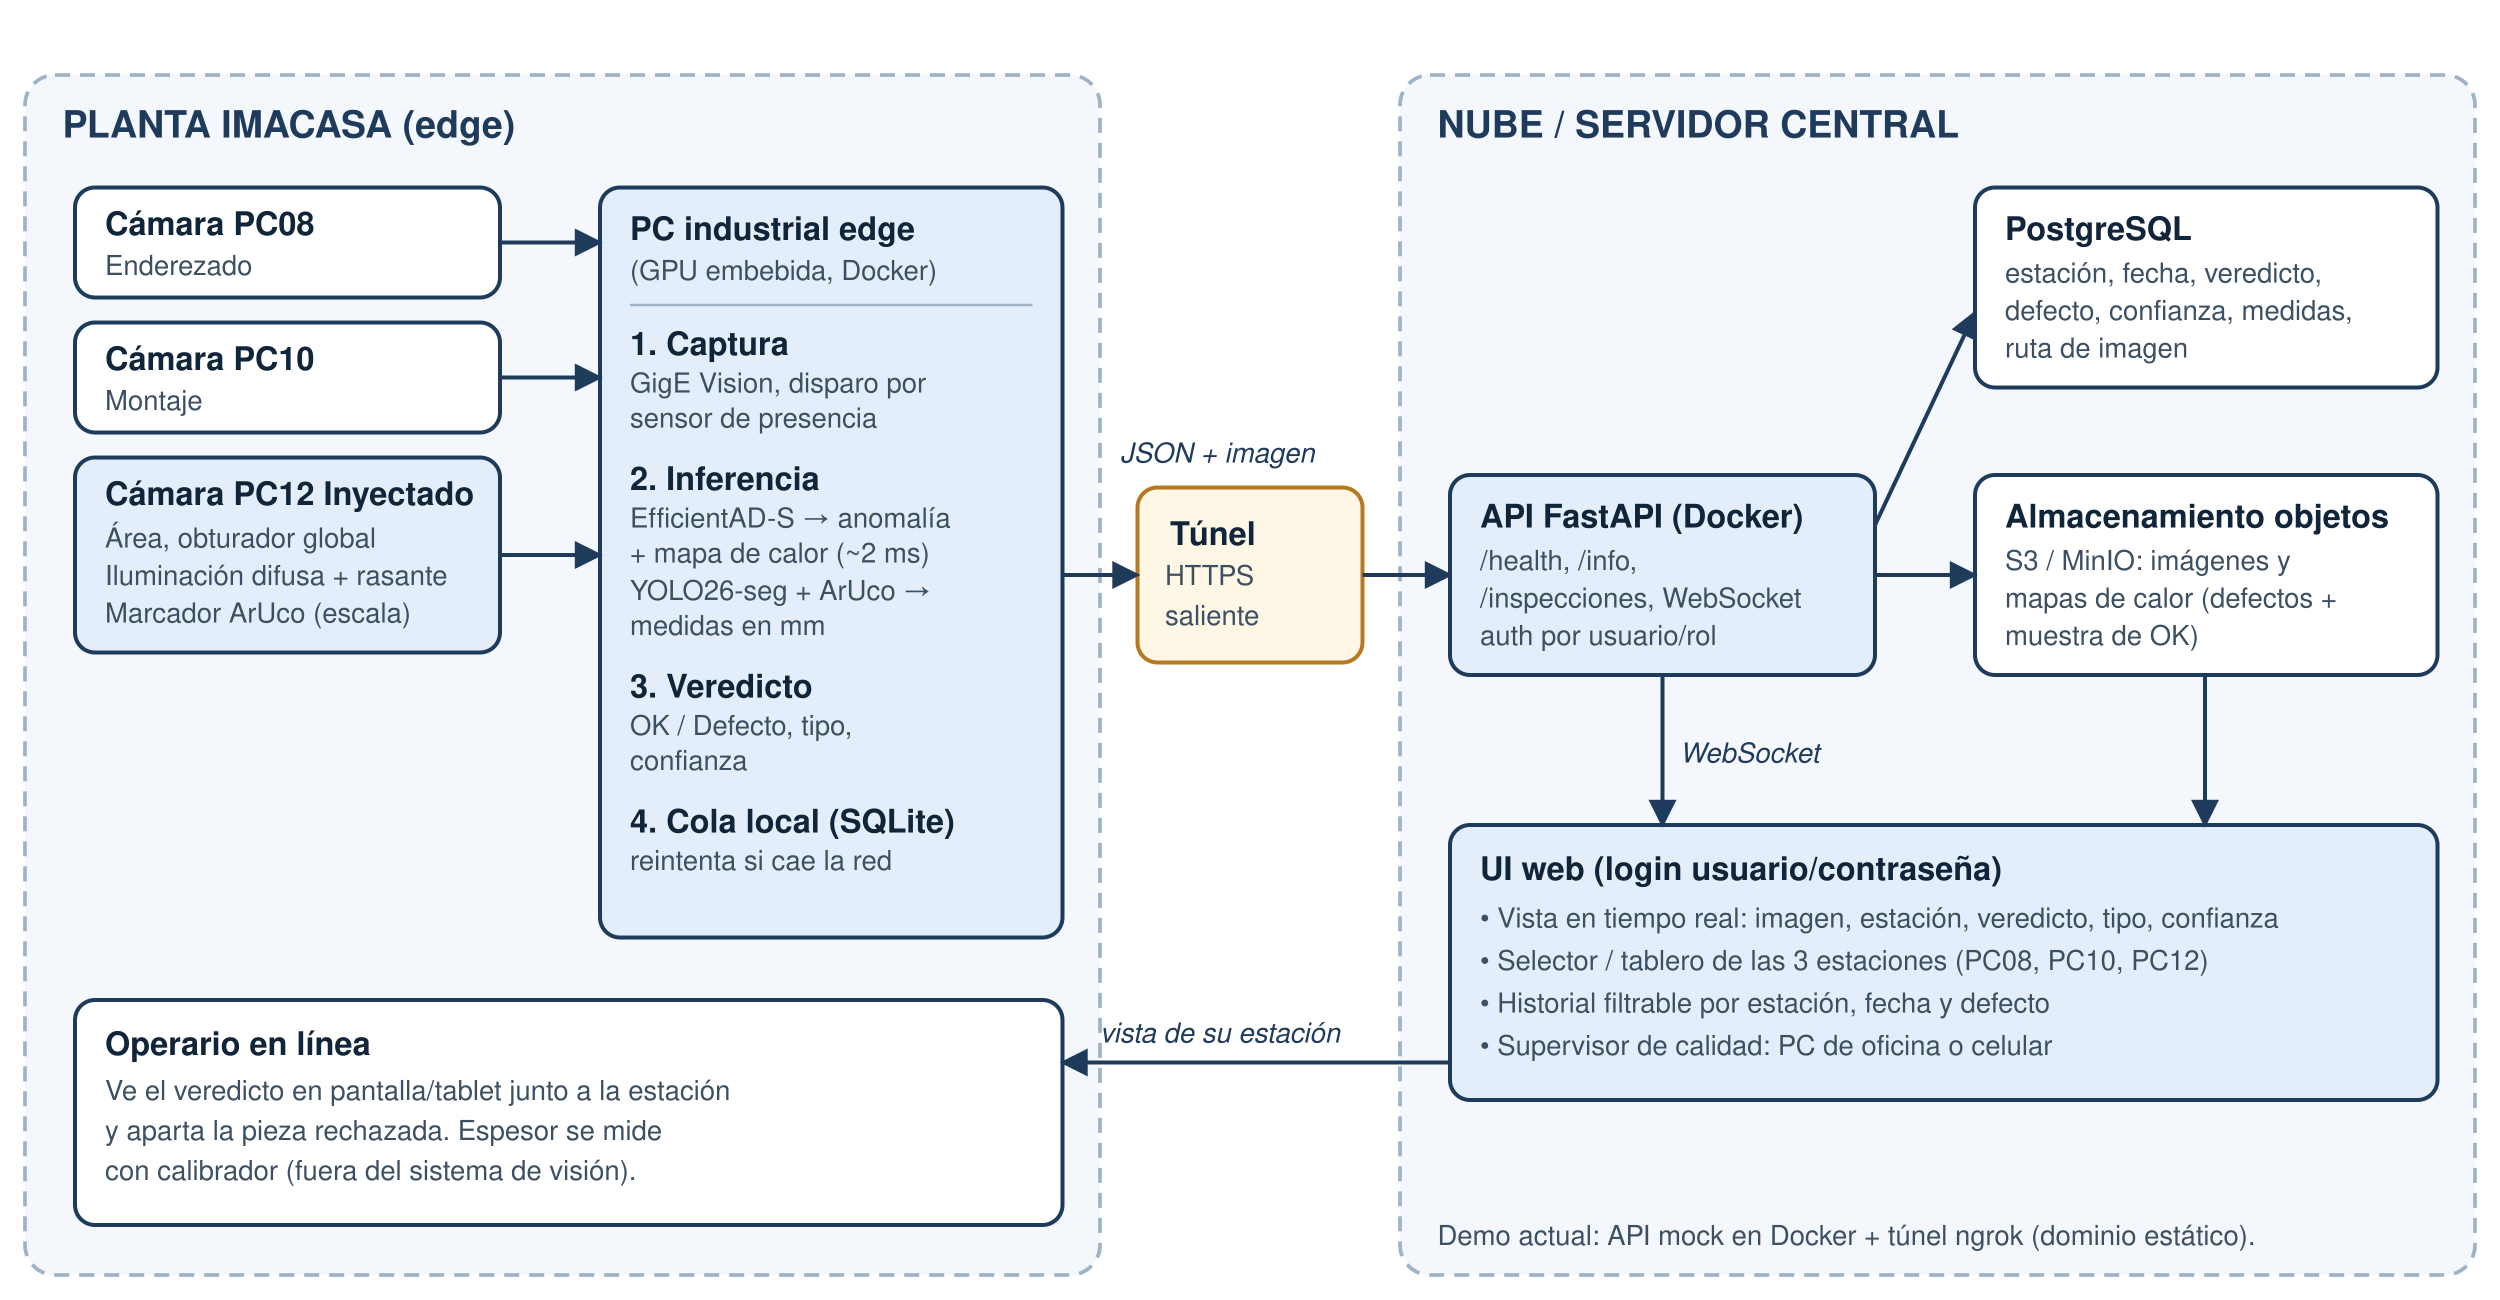
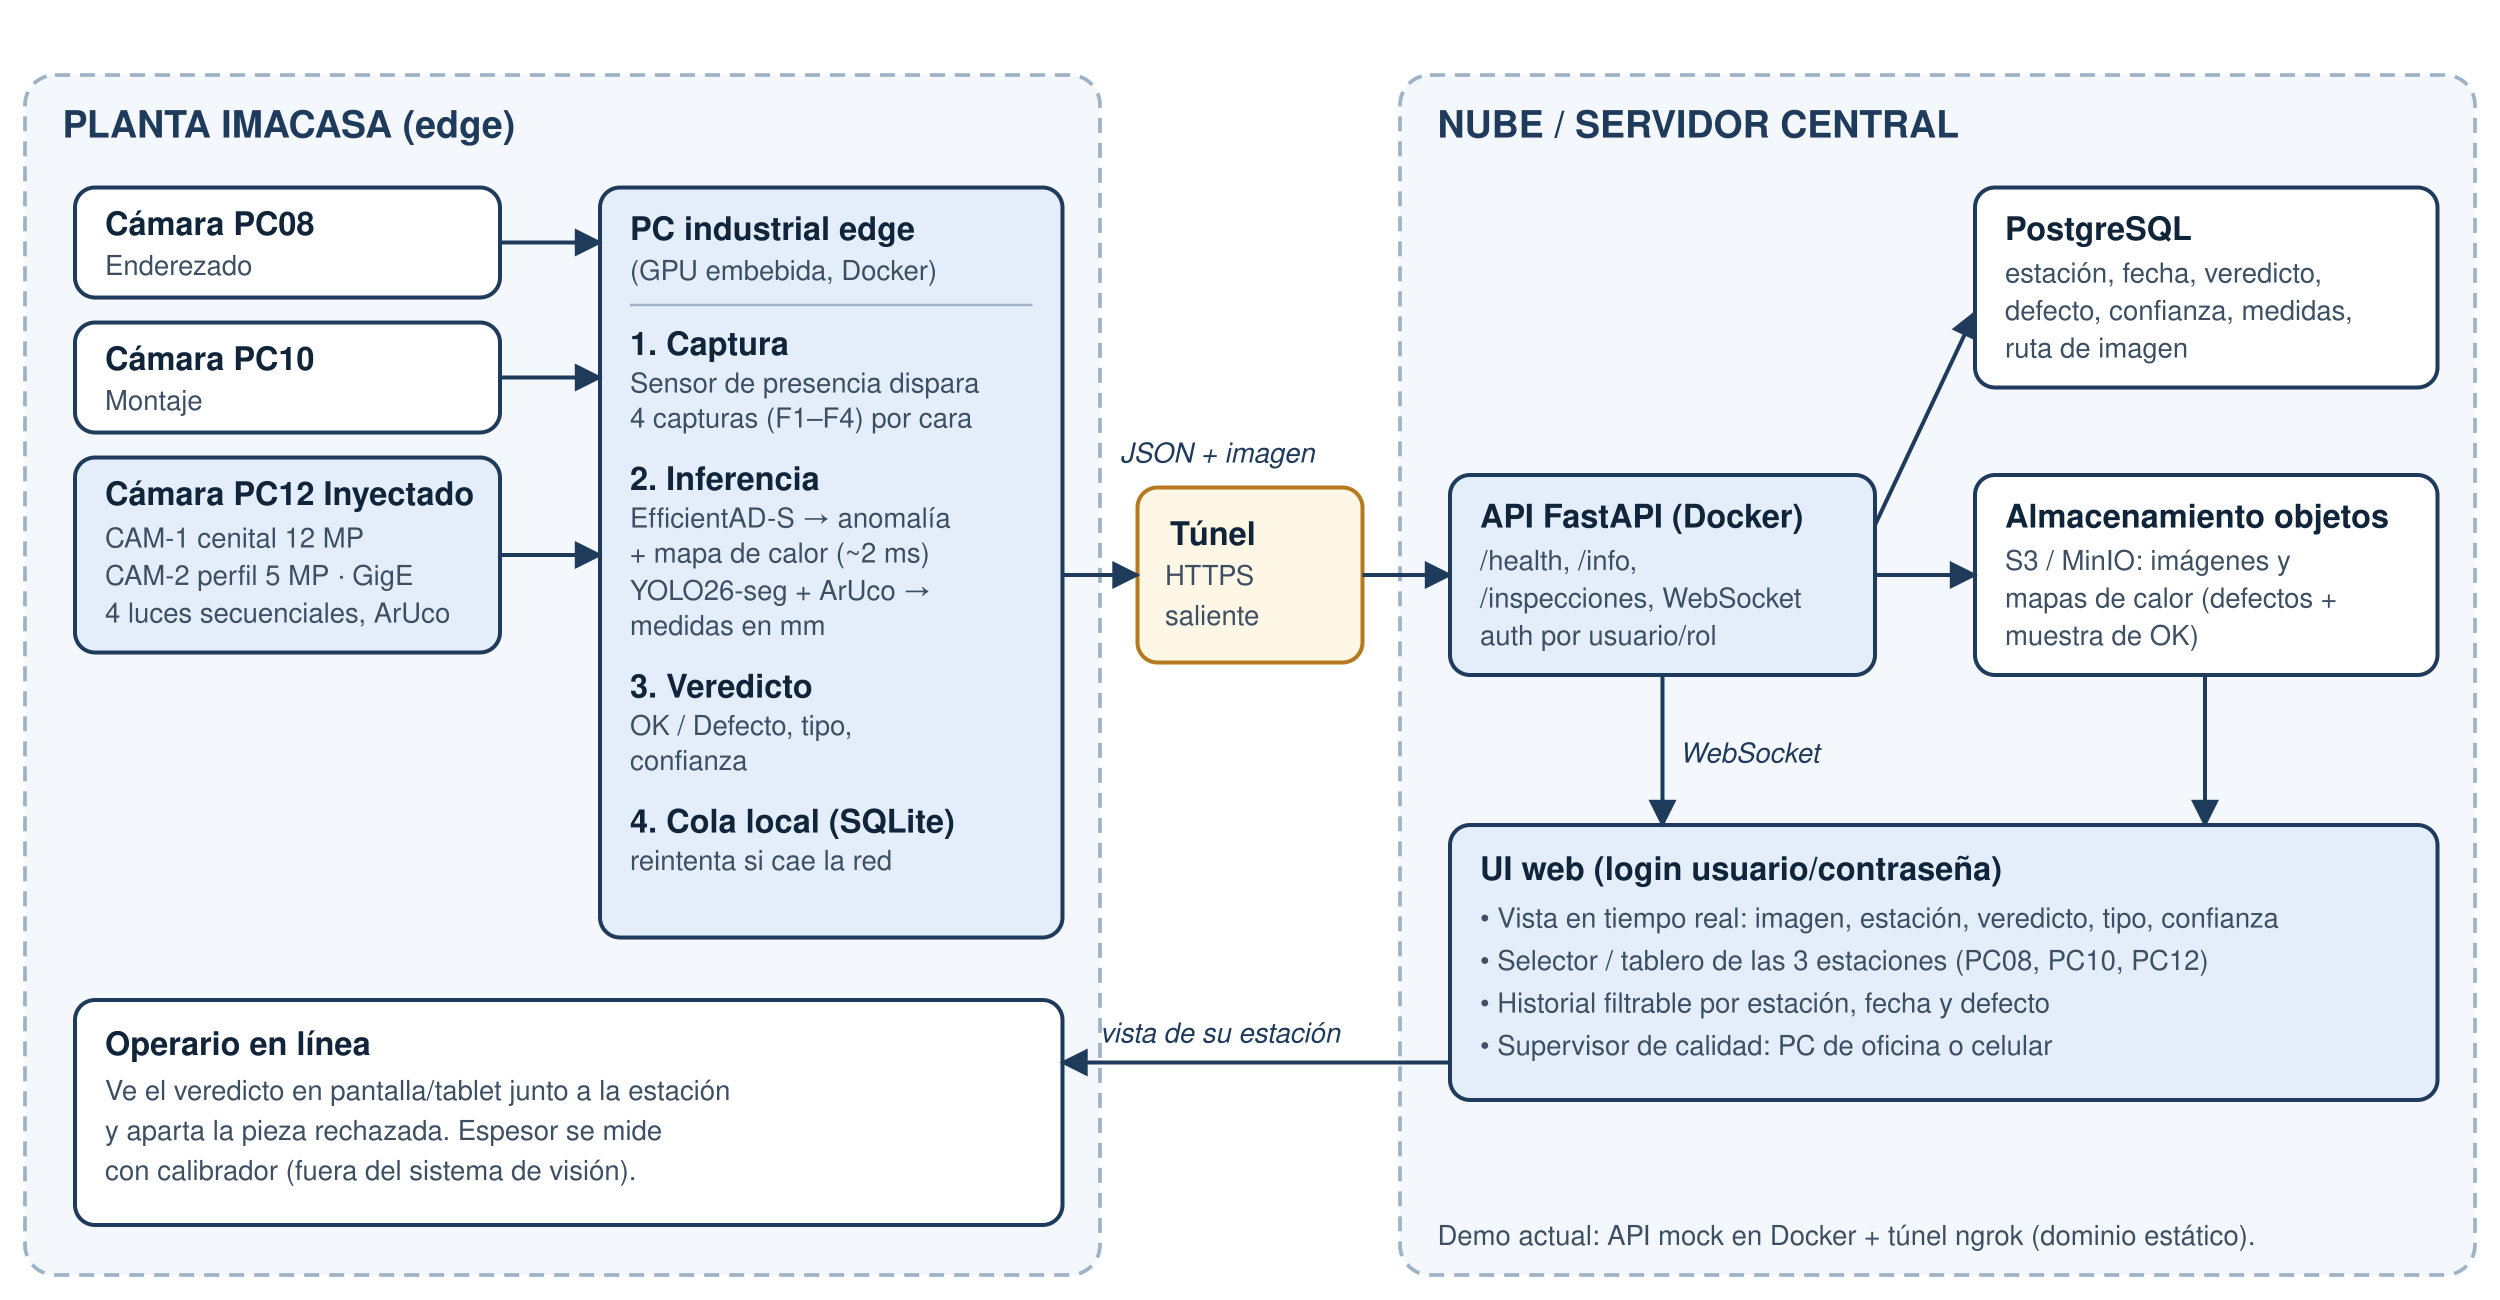
<svg xmlns="http://www.w3.org/2000/svg" viewBox="0 0 1000 520" font-family="Helvetica, Arial, sans-serif">
  <defs>
    <marker id="a" viewBox="0 0 10 10" refX="9" refY="5" markerWidth="7" markerHeight="7" orient="auto-start-reverse">
      <path d="M0,0 L10,5 L0,10 z" fill="#1f3b5c" />
    </marker>
    <style>
      .zone{fill:#f4f7fb;stroke:#9fb3c8;stroke-width:1.5;stroke-dasharray:6 4}
      .zt{font-size:15px;font-weight:bold;fill:#1f3b5c}
      .box{fill:#fff;stroke:#1f3b5c;stroke-width:1.6;rx:8}
      .hl{fill:#e3eefa}
      .t{font-size:13px;font-weight:bold;fill:#10243a}
      .s{font-size:11px;fill:#3d4f63}
      .ln{stroke:#1f3b5c;stroke-width:1.6;fill:none;marker-end:url(#a)}
      .lb{font-size:11px;fill:#1f3b5c;font-style:italic}
    </style>
  </defs>
  <rect width="1000" height="520" fill="#ffffff" />
  <rect class="zone" x="10" y="30" width="430" height="480" rx="12" />
  <text class="zt" x="25" y="55">PLANTA IMACASA (edge)</text>
  <rect class="zone" x="560" y="30" width="430" height="480" rx="12" />
  <text class="zt" x="575" y="55">NUBE / SERVIDOR CENTRAL</text>
  <rect class="box" x="30" y="75" width="170" height="44" />
  <text class="t" x="42" y="94">Cámara PC08</text>
  <text class="s" x="42" y="110">Enderezado</text>
  <rect class="box" x="30" y="129" width="170" height="44" />
  <text class="t" x="42" y="148">Cámara PC10</text>
  <text class="s" x="42" y="164">Montaje</text>
  <rect class="box hl" x="30" y="183" width="170" height="78" />
  <text class="t" x="42" y="202">Cámara PC12 Inyectado</text>
-   <text class="s" x="42" y="219">Área, obturador global</text>
-   <text class="s" x="42" y="234">Iluminación difusa + rasante</text>
-   <text class="s" x="42" y="249">Marcador ArUco (escala)</text>
+   <text class="s" x="42" y="219">CAM-1 cenital 12 MP</text>
+   <text class="s" x="42" y="234">CAM-2 perfil 5 MP · GigE</text>
+   <text class="s" x="42" y="249">4 luces secuenciales, ArUco</text>
  <rect class="box hl" x="240" y="75" width="185" height="300" />
  <text class="t" x="252" y="96">PC industrial edge</text>
  <text class="s" x="252" y="112">(GPU embebida, Docker)</text>
  <line x1="252" y1="122" x2="413" y2="122" stroke="#9fb3c8" />
  <text class="t" x="252" y="142">1. Captura</text>
-   <text class="s" x="252" y="157">GigE Vision, disparo por</text>
-   <text class="s" x="252" y="171">sensor de presencia</text>
+   <text class="s" x="252" y="157">Sensor de presencia dispara</text>
+   <text class="s" x="252" y="171">4 capturas (F1–F4) por cara</text>
  <text class="t" x="252" y="196">2. Inferencia</text>
  <text class="s" x="252" y="211">EfficientAD-S → anomalía</text>
  <text class="s" x="252" y="225">  + mapa de calor (~2 ms)</text>
  <text class="s" x="252" y="240">YOLO26-seg + ArUco →</text>
  <text class="s" x="252" y="254">  medidas en mm</text>
  <text class="t" x="252" y="279">3. Veredicto</text>
  <text class="s" x="252" y="294">OK / Defecto, tipo,</text>
  <text class="s" x="252" y="308">confianza</text>
  <text class="t" x="252" y="333">4. Cola local (SQLite)</text>
  <text class="s" x="252" y="348">reintenta si cae la red</text>
  <path class="ln" d="M200,97 H240" />
  <path class="ln" d="M200,151 H240" />
  <path class="ln" d="M200,222 H240" />
  <rect class="box" x="30" y="400" width="395" height="90" />
  <text class="t" x="42" y="422">Operario en línea</text>
  <text class="s" x="42" y="440">Ve el veredicto en pantalla/tablet junto a la estación</text>
  <text class="s" x="42" y="456">y aparta la pieza rechazada. Espesor se mide</text>
  <text class="s" x="42" y="472">con calibrador (fuera del sistema de visión).</text>
  <rect class="box" x="455" y="195" width="90" height="70" style="fill:#fff7e6;stroke:#b7791f" />
  <text class="t" x="468" y="218">Túnel</text>
  <text class="s" x="466" y="234">HTTPS</text>
  <text class="s" x="466" y="250">saliente</text>
  <path class="ln" d="M425,230 H455" />
  <path class="ln" d="M545,230 H580" />
  <text class="lb" x="448" y="185">JSON + imagen</text>
  <rect class="box hl" x="580" y="190" width="170" height="80" />
  <text class="t" x="592" y="211">API FastAPI (Docker)</text>
  <text class="s" x="592" y="228">/health, /info,</text>
  <text class="s" x="592" y="243">/inspecciones, WebSocket</text>
  <text class="s" x="592" y="258">auth por usuario/rol</text>
  <rect class="box" x="790" y="75" width="185" height="80" />
  <text class="t" x="802" y="96">PostgreSQL</text>
  <text class="s" x="802" y="113">estación, fecha, veredicto,</text>
  <text class="s" x="802" y="128">defecto, confianza, medidas,</text>
  <text class="s" x="802" y="143">ruta de imagen</text>
  <rect class="box" x="790" y="190" width="185" height="80" />
  <text class="t" x="802" y="211">Almacenamiento objetos</text>
  <text class="s" x="802" y="228">S3 / MinIO: imágenes y</text>
  <text class="s" x="802" y="243">mapas de calor (defectos +</text>
  <text class="s" x="802" y="258">muestra de OK)</text>
  <path class="ln" d="M750,210 L790,125" />
  <path class="ln" d="M750,230 H790" />
  <rect class="box hl" x="580" y="330" width="395" height="110" />
  <text class="t" x="592" y="352">UI web (login usuario/contraseña)</text>
  <text class="s" x="592" y="371">• Vista en tiempo real: imagen, estación, veredicto, tipo, confianza</text>
  <text class="s" x="592" y="388">• Selector / tablero de las 3 estaciones (PC08, PC10, PC12)</text>
  <text class="s" x="592" y="405">• Historial filtrable por estación, fecha y defecto</text>
  <text class="s" x="592" y="422">• Supervisor de calidad: PC de oficina o celular</text>
  <path class="ln" d="M665,270 V330" />
  <path class="ln" d="M882,270 V330" />
  <text class="lb" x="672" y="305">WebSocket</text>
  <path class="ln" d="M580,425 H425" />
  <text class="lb" x="440" y="417">vista de su estación</text>
  <text class="s" x="575" y="498">Demo actual: API mock en Docker + túnel ngrok (dominio estático).</text>
</svg>
